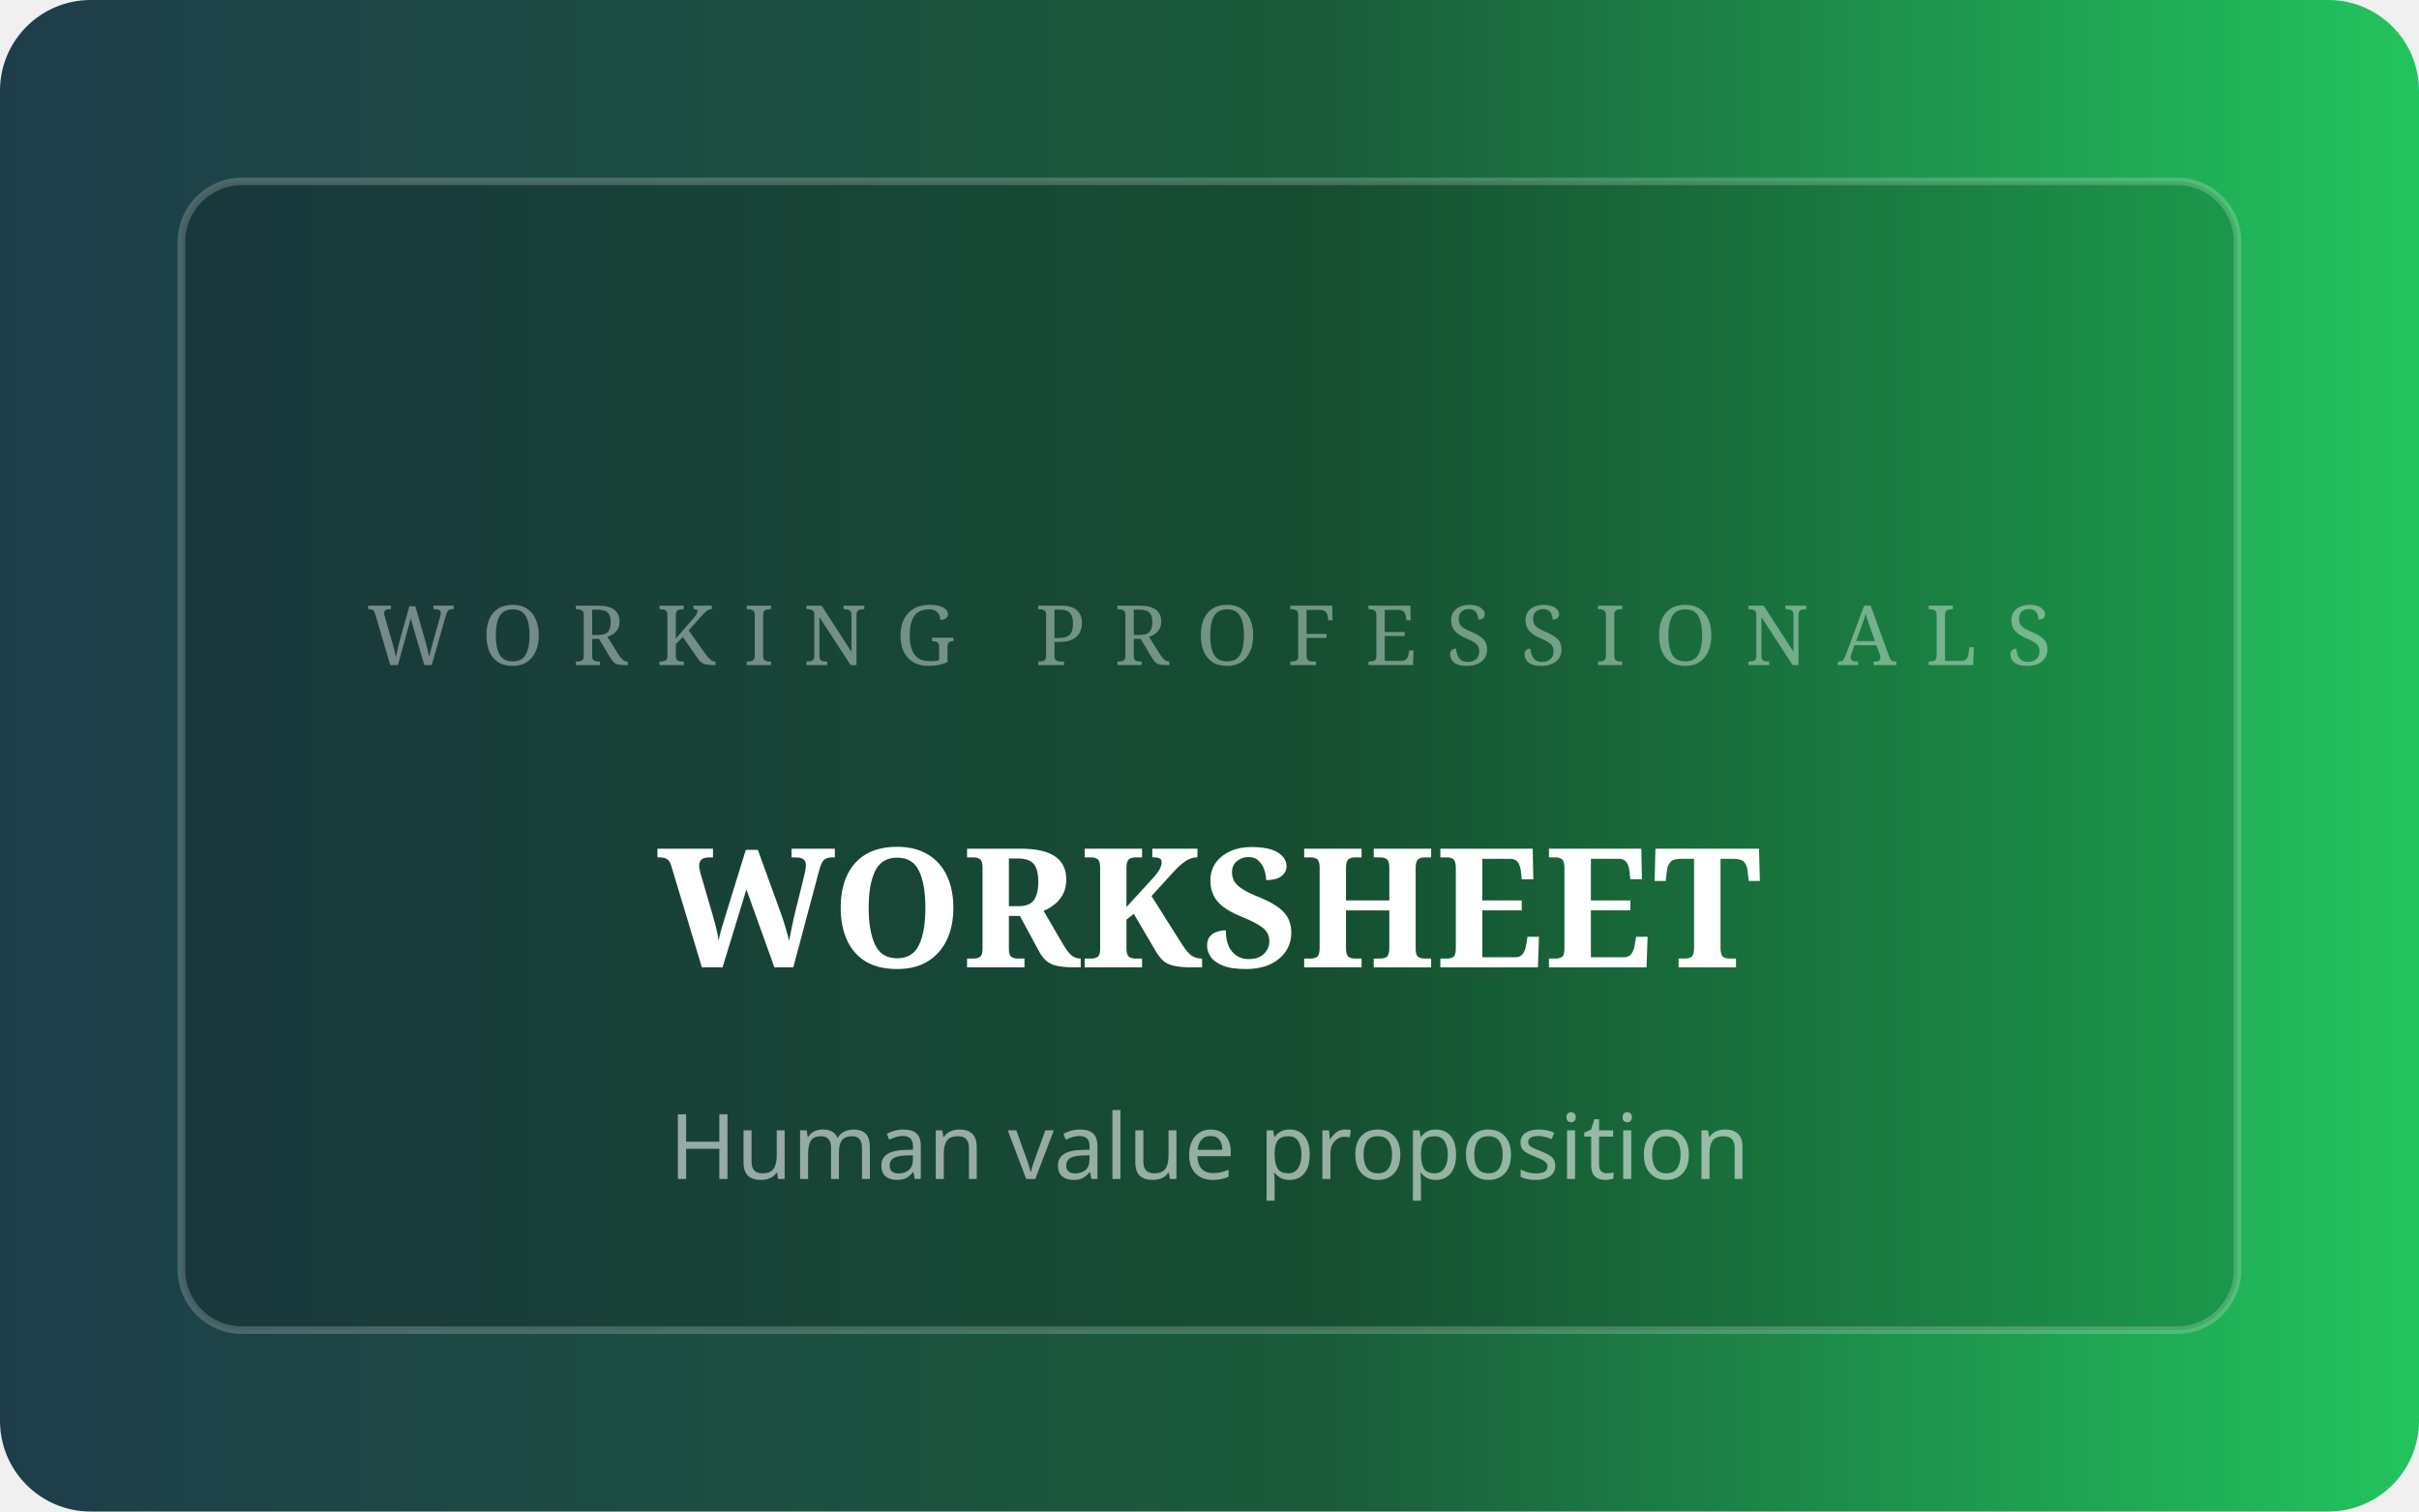
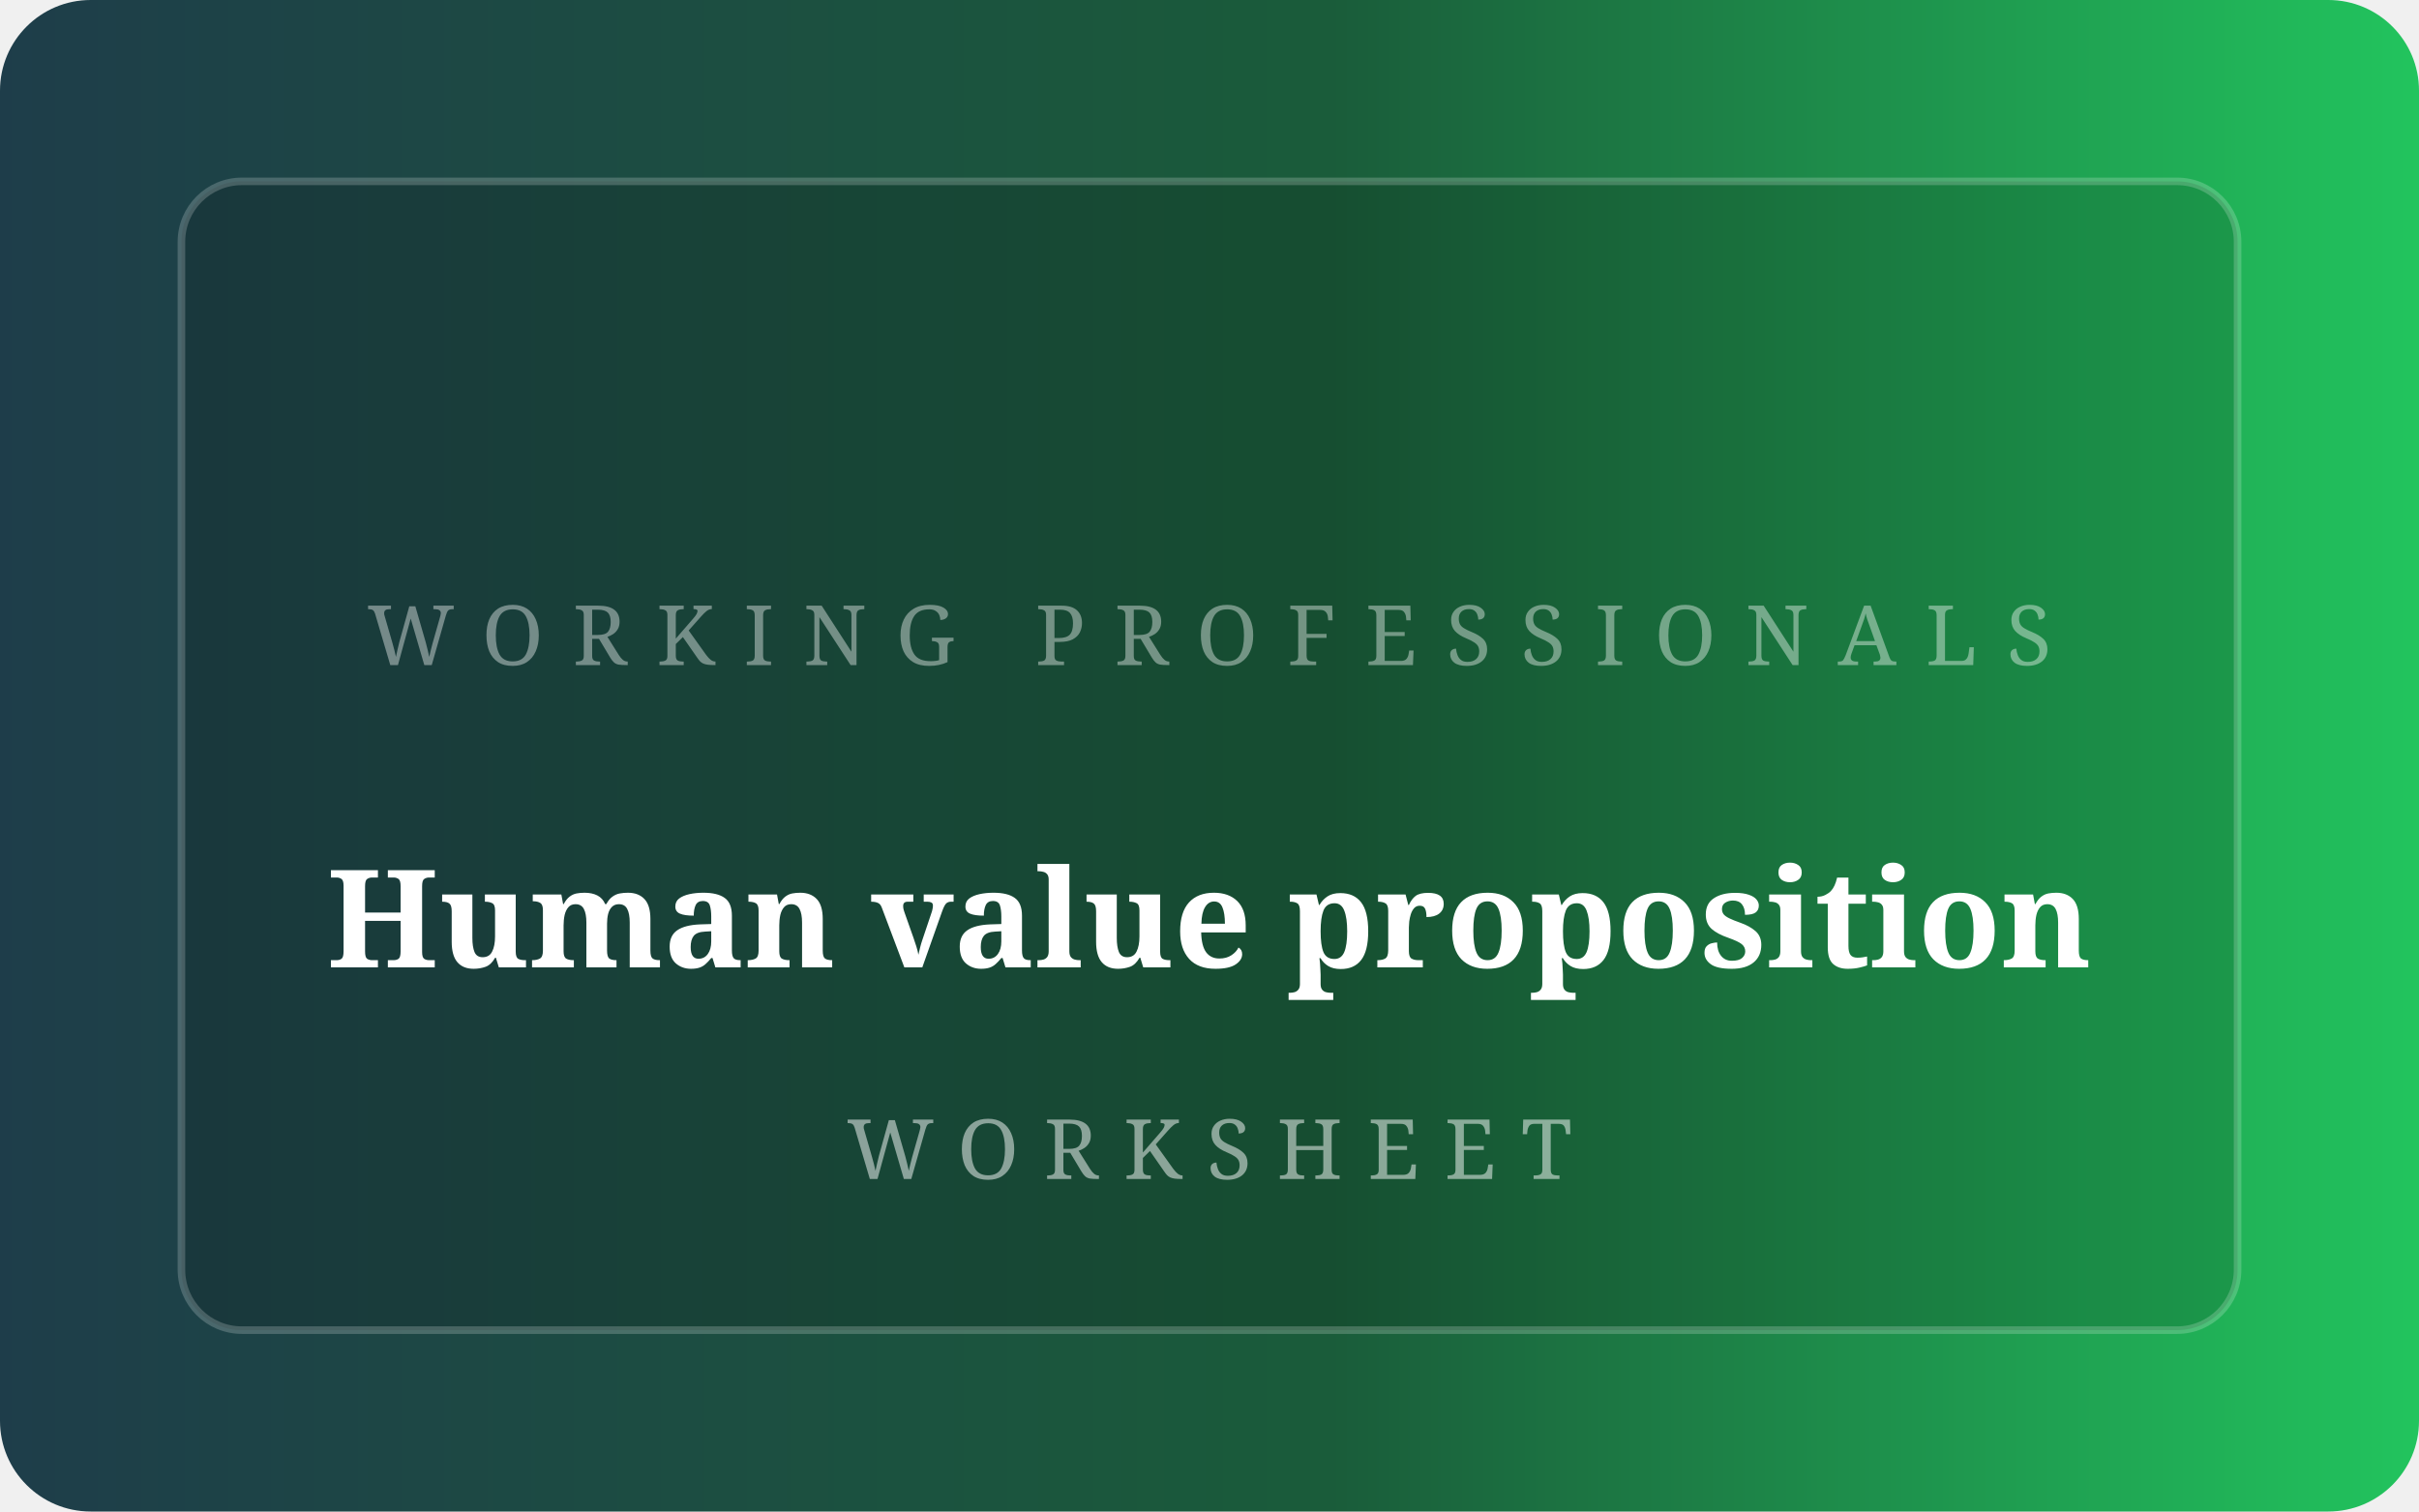
<svg xmlns="http://www.w3.org/2000/svg" width="320" height="200" viewBox="0 0 320 200" fill="none">
  <defs>
    <linearGradient id="g3" x1="0%" y1="0%" x2="100%" y2="0%">
      <stop offset="0%" stop-color="#1e3d4a" />
      <stop offset="55%" stop-color="#1a5c3a" />
      <stop offset="100%" stop-color="#22c55e" />
    </linearGradient>
  </defs>
  <rect width="320" height="200" rx="12" fill="url(#g3)" />
  <rect x="24" y="24" width="272" height="152" rx="8" fill="rgba(0,0,0,0.15)" stroke="rgba(255,255,255,0.2)" stroke-width="1" />
  <text x="160" y="88" text-anchor="middle" fill="rgba(255,255,255,0.4)" font-family="Georgia, serif" font-size="11" letter-spacing="0.35em">WORKING PROFESSIONALS</text>
-   <text x="160" y="128" text-anchor="middle" fill="#fff" font-family="Georgia, serif" font-size="22" font-weight="600">WORKSHEET</text>
-   <text x="160" y="156" text-anchor="middle" fill="rgba(255,255,255,0.55)" font-family="system-ui, sans-serif" font-size="12">Human value proposition</text>
+   <text x="160" y="128" text-anchor="middle" fill="#fff" font-family="Georgia, serif" font-size="18" font-weight="600">Human value proposition</text>
+   <text x="160" y="156" text-anchor="middle" fill="rgba(255,255,255,0.5)" font-family="Georgia, serif" font-size="11" letter-spacing="0.3em">WORKSHEET</text>
</svg>
